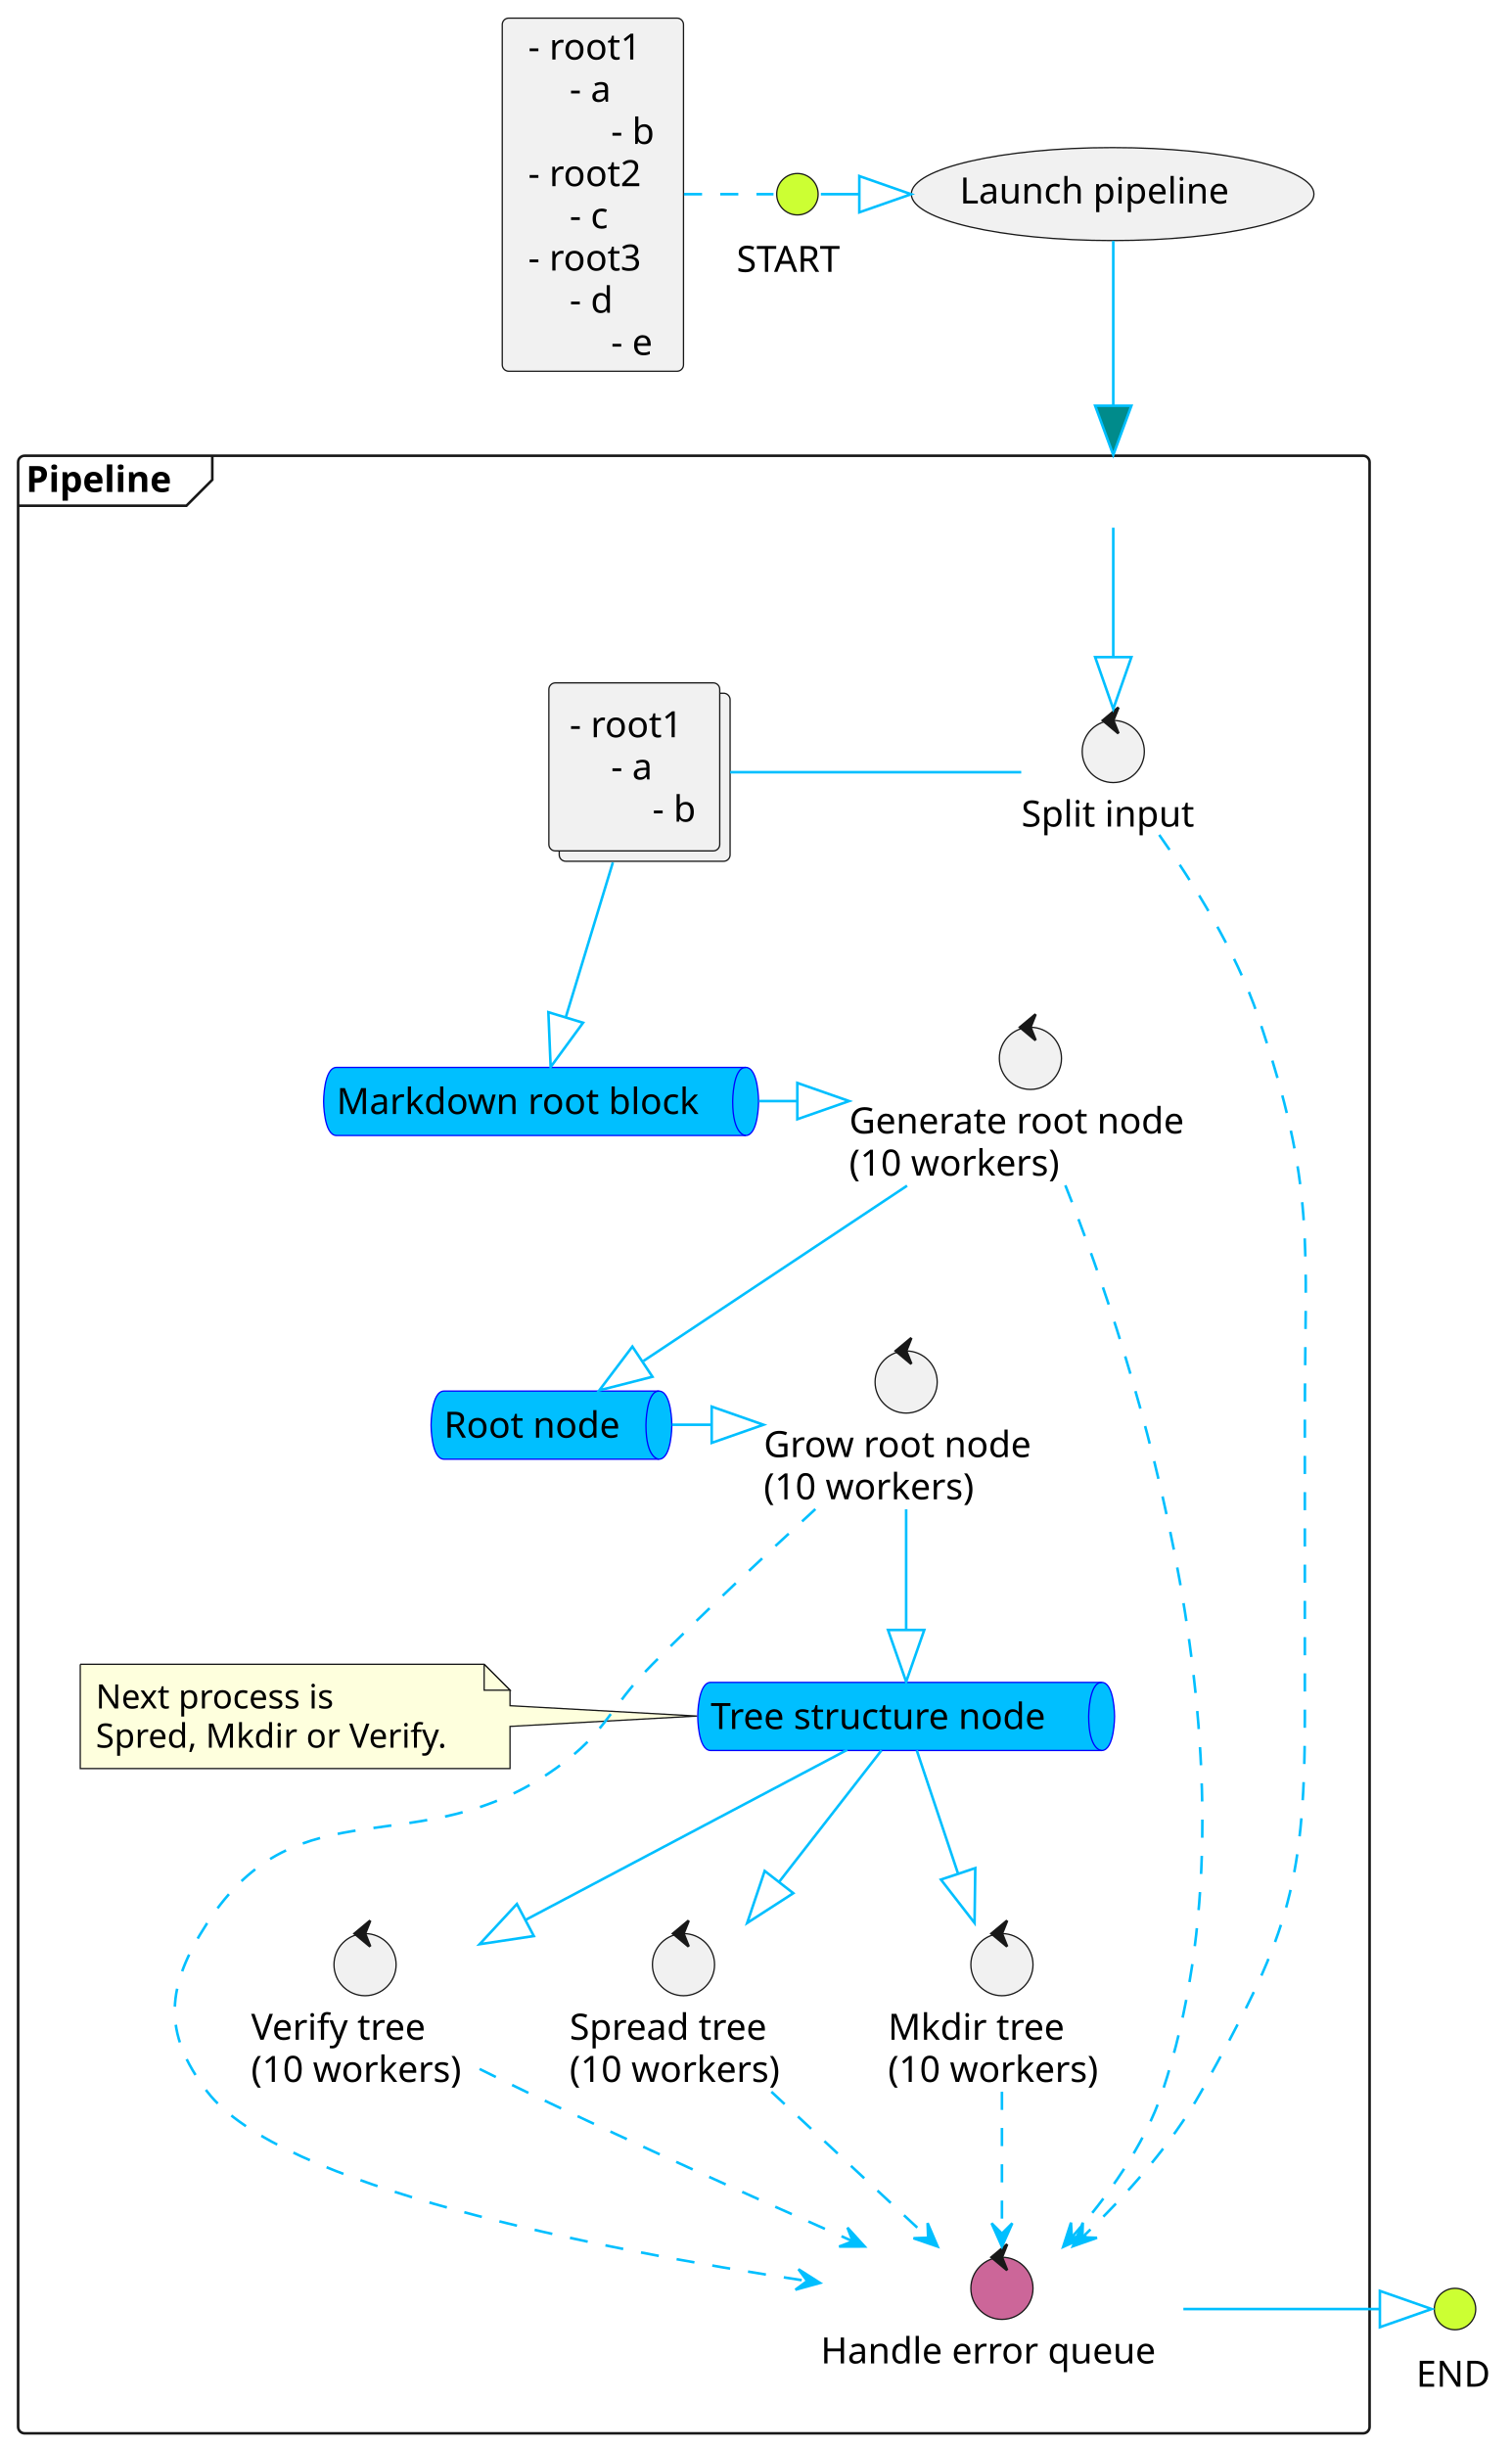
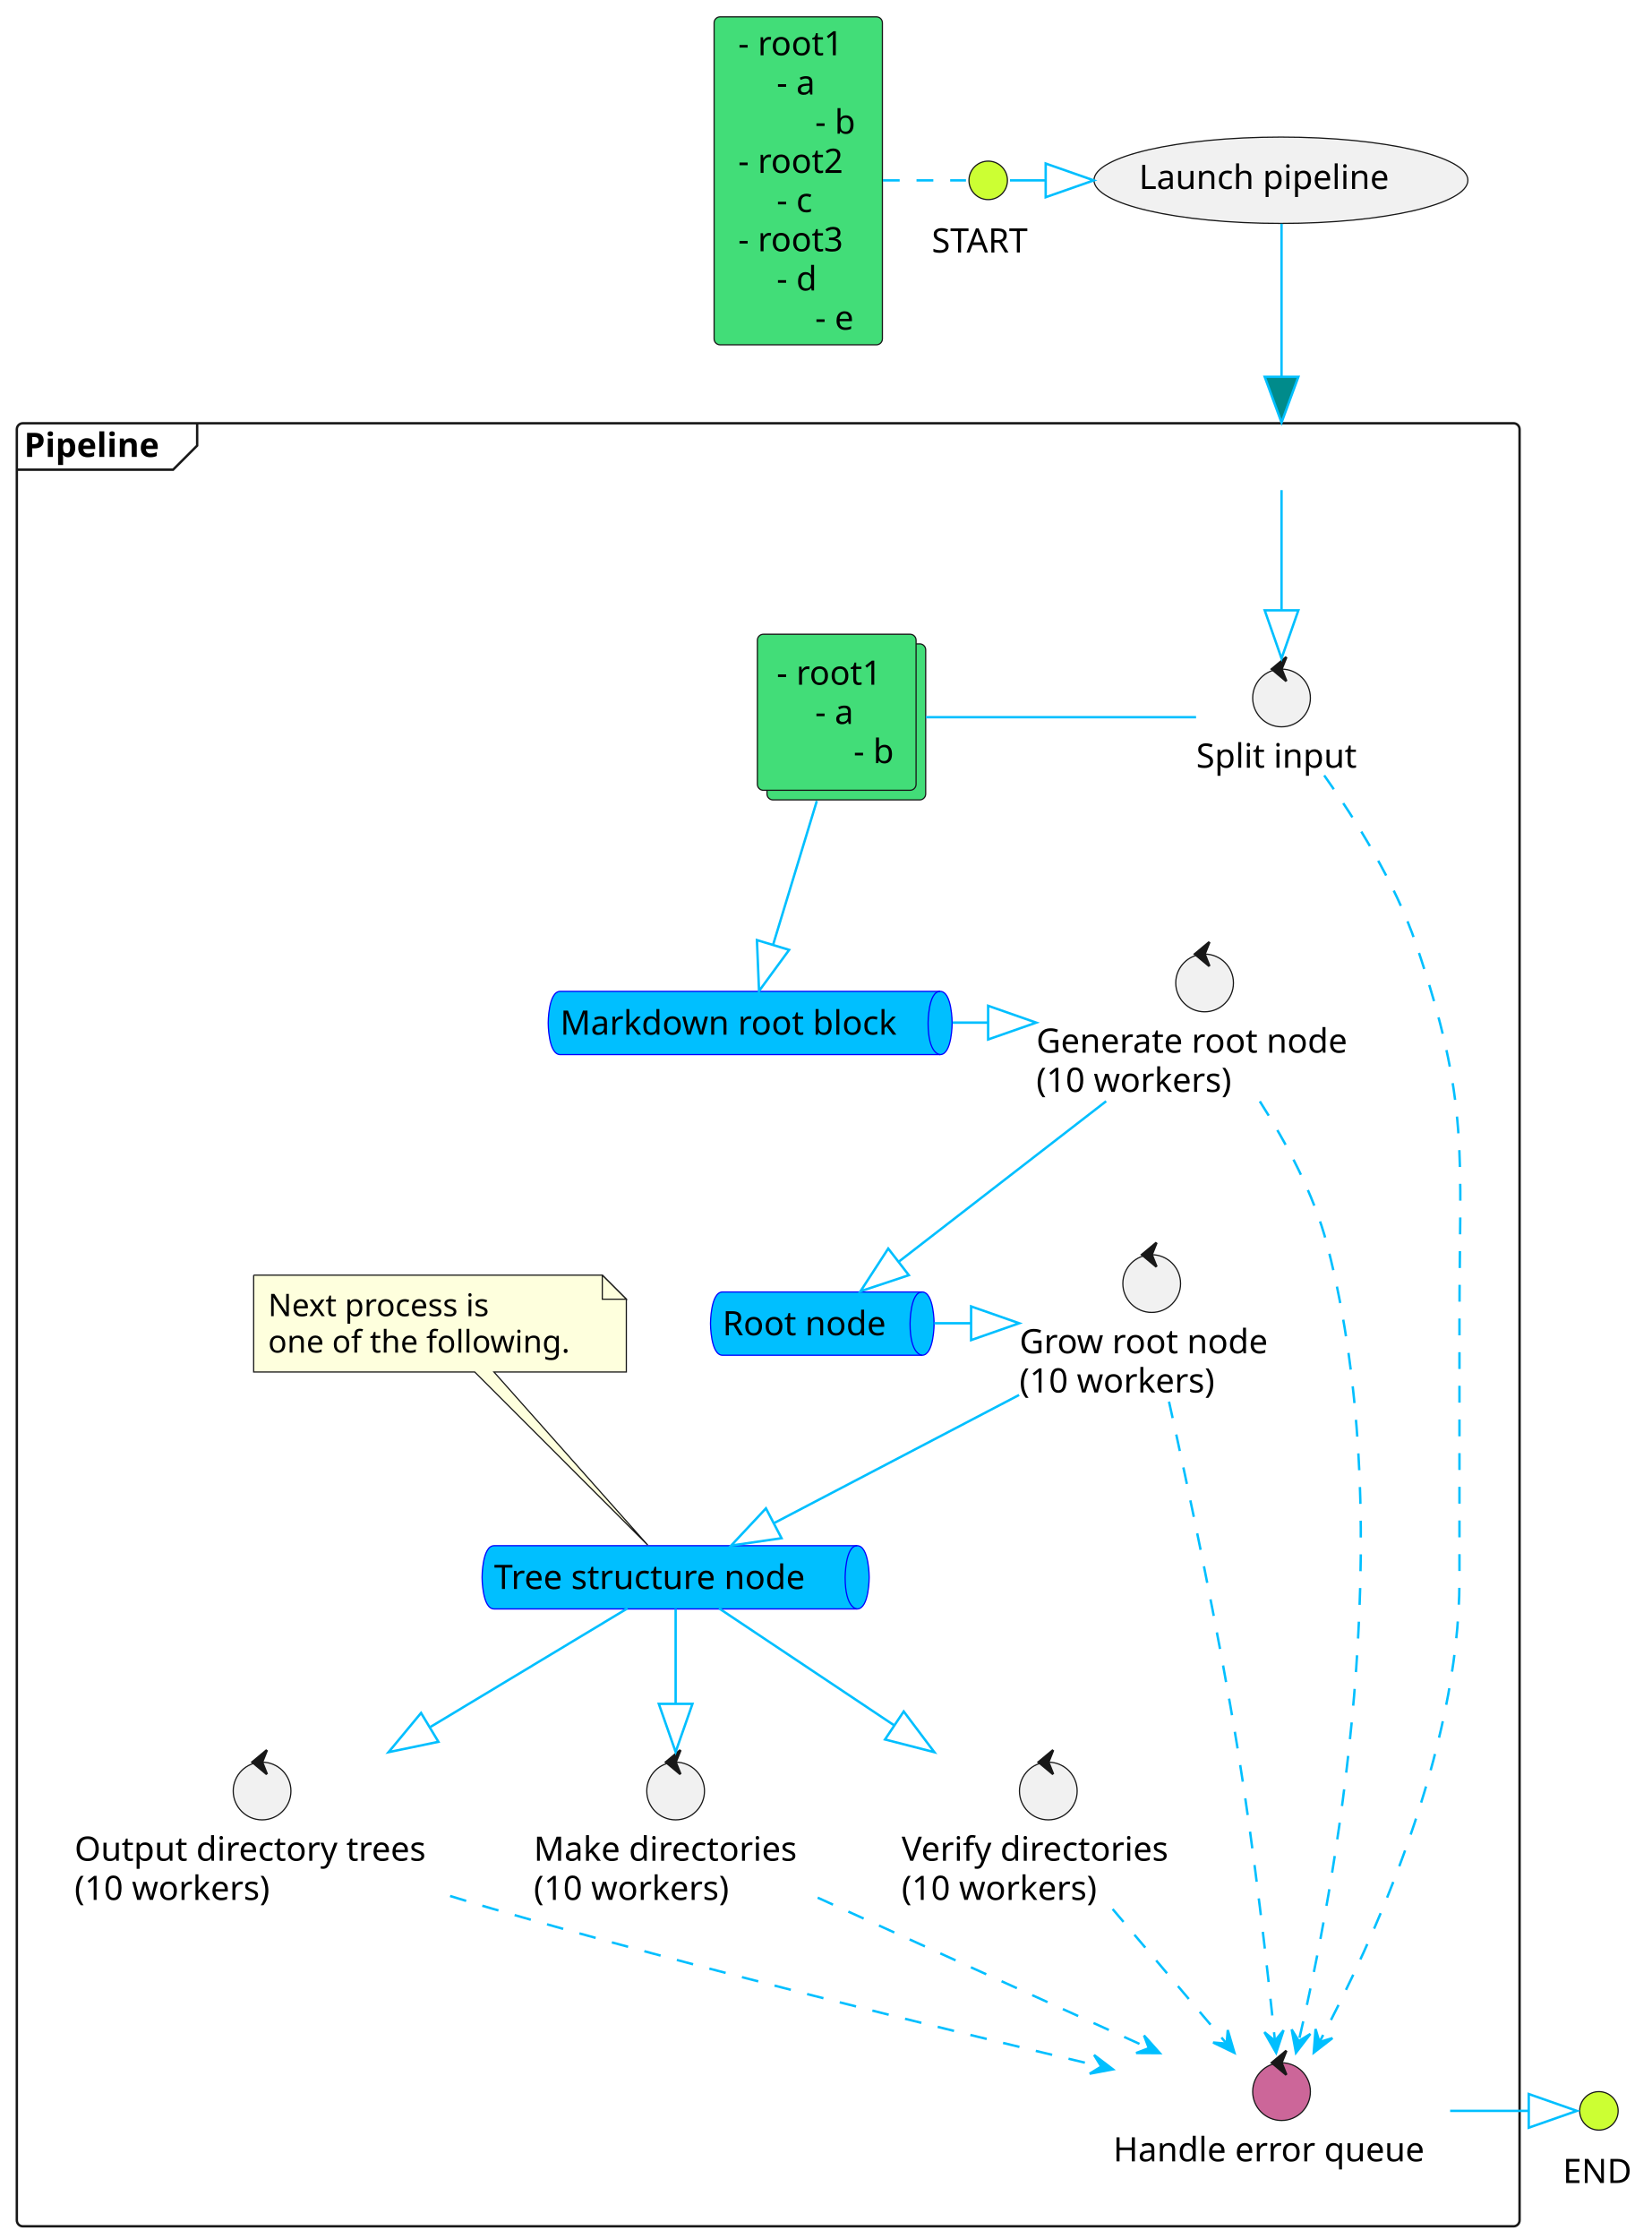
- <svg xmlns="http://www.w3.org/2000/svg" contentStyleType="text/css" height="945px" preserveAspectRatio="none" style="width:584px;height:945px;background:#008B8B;" version="1.1" viewBox="0 0 584 945" width="584px" zoomAndPan="magnify">
+ <svg xmlns="http://www.w3.org/2000/svg" contentStyleType="text/css" height="931px" preserveAspectRatio="none" style="width:687px;height:931px;background:#008B8B;" version="1.1" viewBox="0 0 687 931" width="687px" zoomAndPan="magnify">
  <defs />
  <g>
    <g id="cluster_pipeline">
-       <rect fill="none" height="763.72" rx="2.5" ry="2.5" style="stroke:#181818;stroke-width:1.0;" width="522" x="7" y="176" />
+       <rect fill="none" height="749.72" rx="2.5" ry="2.5" style="stroke:#181818;stroke-width:1.0;" width="625" x="7" y="176" />
      <path d="M82,176 L82,185.297 L72,195.297 L7,195.297 " fill="none" style="stroke:#181818;stroke-width:1.0;" />
      <text fill="#000000" font-family="sans-serif" font-size="14" font-weight="bold" lengthAdjust="spacing" textLength="65" x="10" y="189.995">Pipeline</text>
    </g>
    <g id="elem_split_proc">
-       <ellipse cx="430" cy="290.22" fill="#F1F1F1" rx="12" ry="12" style="stroke:#181818;stroke-width:0.5;" />
-       <polygon fill="#181818" points="426,278.22,432,273.22,430,278.22,432,283.22,426,278.22" style="stroke:#181818;stroke-width:1.0;" />
-       <text fill="#000000" font-family="sans-serif" font-size="14" lengthAdjust="spacing" textLength="71" x="394.5" y="319.215">Split input</text>
+       <ellipse cx="533" cy="290.22" fill="#F1F1F1" rx="12" ry="12" style="stroke:#181818;stroke-width:0.5;" />
+       <polygon fill="#181818" points="529,278.22,535,273.22,533,278.22,535,283.22,529,278.22" style="stroke:#181818;stroke-width:1.0;" />
+       <text fill="#000000" font-family="sans-serif" font-size="14" lengthAdjust="spacing" textLength="71" x="497.5" y="319.215">Split input</text>
    </g>
    <g id="elem_splited">
-       <rect fill="#F1F1F1" height="64.891" rx="2.5" ry="2.5" style="stroke:#181818;stroke-width:0.5;" width="66" x="216" y="267.72" />
-       <rect fill="#F1F1F1" height="64.891" rx="2.5" ry="2.5" style="stroke:#181818;stroke-width:0.5;" width="66" x="212" y="263.72" />
-       <text fill="#000000" font-family="sans-serif" font-size="14" lengthAdjust="spacing" textLength="47" x="220" y="284.715">- root1</text>
-       <text fill="#000000" font-family="sans-serif" font-size="14" lengthAdjust="spacing" textLength="18" x="236" y="301.012">- a</text>
-       <text fill="#000000" font-family="sans-serif" font-size="14" lengthAdjust="spacing" textLength="18" x="252" y="317.309">- b</text>
+       <rect fill="#42DD78" height="64.891" rx="2.5" ry="2.5" style="stroke:#181818;stroke-width:0.5;" width="66" x="319" y="267.72" />
+       <rect fill="#42DD78" height="64.891" rx="2.5" ry="2.5" style="stroke:#181818;stroke-width:0.5;" width="66" x="315" y="263.72" />
+       <text fill="#000000" font-family="sans-serif" font-size="14" lengthAdjust="spacing" textLength="47" x="323" y="284.715">- root1</text>
+       <text fill="#000000" font-family="sans-serif" font-size="14" lengthAdjust="spacing" textLength="18" x="339" y="301.012">- a</text>
+       <text fill="#000000" font-family="sans-serif" font-size="14" lengthAdjust="spacing" textLength="18" x="355" y="317.309">- b</text>
    </g>
    <g id="elem_generate_root_worker">
-       <ellipse cx="398" cy="408.72" fill="#F1F1F1" rx="12" ry="12" style="stroke:#181818;stroke-width:0.5;" />
-       <polygon fill="#181818" points="394,396.72,400,391.72,398,396.72,400,401.72,394,396.72" style="stroke:#181818;stroke-width:1.0;" />
-       <text fill="#000000" font-family="sans-serif" font-size="14" lengthAdjust="spacing" textLength="140" x="328" y="437.715">Generate root node</text>
-       <text fill="#000000" font-family="sans-serif" font-size="14" lengthAdjust="spacing" textLength="88" x="328" y="454.012">(10 workers)</text>
+       <ellipse cx="501" cy="408.72" fill="#F1F1F1" rx="12" ry="12" style="stroke:#181818;stroke-width:0.5;" />
+       <polygon fill="#181818" points="497,396.72,503,391.72,501,396.72,503,401.72,497,396.72" style="stroke:#181818;stroke-width:1.0;" />
+       <text fill="#000000" font-family="sans-serif" font-size="14" lengthAdjust="spacing" textLength="140" x="431" y="437.715">Generate root node</text>
+       <text fill="#000000" font-family="sans-serif" font-size="14" lengthAdjust="spacing" textLength="88" x="431" y="454.012">(10 workers)</text>
    </g>
    <g id="elem_grow_worker">
-       <ellipse cx="350" cy="533.72" fill="#F1F1F1" rx="12" ry="12" style="stroke:#181818;stroke-width:0.5;" />
-       <polygon fill="#181818" points="346,521.72,352,516.72,350,521.72,352,526.72,346,521.72" style="stroke:#181818;stroke-width:1.0;" />
-       <text fill="#000000" font-family="sans-serif" font-size="14" lengthAdjust="spacing" textLength="110" x="295" y="562.715">Grow root node</text>
-       <text fill="#000000" font-family="sans-serif" font-size="14" lengthAdjust="spacing" textLength="88" x="295" y="579.012">(10 workers)</text>
+       <ellipse cx="479" cy="533.72" fill="#F1F1F1" rx="12" ry="12" style="stroke:#181818;stroke-width:0.5;" />
+       <polygon fill="#181818" points="475,521.72,481,516.72,479,521.72,481,526.72,475,521.72" style="stroke:#181818;stroke-width:1.0;" />
+       <text fill="#000000" font-family="sans-serif" font-size="14" lengthAdjust="spacing" textLength="110" x="424" y="562.715">Grow root node</text>
+       <text fill="#000000" font-family="sans-serif" font-size="14" lengthAdjust="spacing" textLength="88" x="424" y="579.012">(10 workers)</text>
    </g>
    <g id="elem_spread_worker">
-       <ellipse cx="264" cy="758.72" fill="#F1F1F1" rx="12" ry="12" style="stroke:#181818;stroke-width:0.5;" />
-       <polygon fill="#181818" points="260,746.72,266,741.72,264,746.72,266,751.72,260,746.72" style="stroke:#181818;stroke-width:1.0;" />
-       <text fill="#000000" font-family="sans-serif" font-size="14" lengthAdjust="spacing" textLength="84" x="220" y="787.715">Spread tree</text>
-       <text fill="#000000" font-family="sans-serif" font-size="14" lengthAdjust="spacing" textLength="88" x="220" y="804.012">(10 workers)</text>
+       <ellipse cx="109" cy="744.72" fill="#F1F1F1" rx="12" ry="12" style="stroke:#181818;stroke-width:0.5;" />
+       <polygon fill="#181818" points="105,732.72,111,727.72,109,732.72,111,737.72,105,732.72" style="stroke:#181818;stroke-width:1.0;" />
+       <text fill="#000000" font-family="sans-serif" font-size="14" lengthAdjust="spacing" textLength="156" x="31" y="773.715">Output directory trees</text>
+       <text fill="#000000" font-family="sans-serif" font-size="14" lengthAdjust="spacing" textLength="88" x="31" y="790.012">(10 workers)</text>
    </g>
    <g id="elem_mkdir_worker">
-       <ellipse cx="387" cy="758.72" fill="#F1F1F1" rx="12" ry="12" style="stroke:#181818;stroke-width:0.5;" />
-       <polygon fill="#181818" points="383,746.72,389,741.72,387,746.72,389,751.72,383,746.72" style="stroke:#181818;stroke-width:1.0;" />
-       <text fill="#000000" font-family="sans-serif" font-size="14" lengthAdjust="spacing" textLength="72" x="343" y="787.715">Mkdir tree</text>
-       <text fill="#000000" font-family="sans-serif" font-size="14" lengthAdjust="spacing" textLength="88" x="343" y="804.012">(10 workers)</text>
+       <ellipse cx="281" cy="744.72" fill="#F1F1F1" rx="12" ry="12" style="stroke:#181818;stroke-width:0.5;" />
+       <polygon fill="#181818" points="277,732.72,283,727.72,281,732.72,283,737.72,277,732.72" style="stroke:#181818;stroke-width:1.0;" />
+       <text fill="#000000" font-family="sans-serif" font-size="14" lengthAdjust="spacing" textLength="118" x="222" y="773.715">Make directories</text>
+       <text fill="#000000" font-family="sans-serif" font-size="14" lengthAdjust="spacing" textLength="88" x="222" y="790.012">(10 workers)</text>
    </g>
    <g id="elem_verify_worker">
-       <ellipse cx="141" cy="758.72" fill="#F1F1F1" rx="12" ry="12" style="stroke:#181818;stroke-width:0.5;" />
-       <polygon fill="#181818" points="137,746.72,143,741.72,141,746.72,143,751.72,137,746.72" style="stroke:#181818;stroke-width:1.0;" />
-       <text fill="#000000" font-family="sans-serif" font-size="14" lengthAdjust="spacing" textLength="75" x="97" y="787.715">Verify tree</text>
-       <text fill="#000000" font-family="sans-serif" font-size="14" lengthAdjust="spacing" textLength="88" x="97" y="804.012">(10 workers)</text>
+       <ellipse cx="436" cy="744.72" fill="#F1F1F1" rx="12" ry="12" style="stroke:#181818;stroke-width:0.5;" />
+       <polygon fill="#181818" points="432,732.72,438,727.72,436,732.72,438,737.72,432,732.72" style="stroke:#181818;stroke-width:1.0;" />
+       <text fill="#000000" font-family="sans-serif" font-size="14" lengthAdjust="spacing" textLength="122" x="375" y="773.715">Verify directories</text>
+       <text fill="#000000" font-family="sans-serif" font-size="14" lengthAdjust="spacing" textLength="88" x="375" y="790.012">(10 workers)</text>
    </g>
    <g id="elem_error_handler">
-       <ellipse cx="387" cy="883.72" fill="#CC6699" rx="12" ry="12" style="stroke:#181818;stroke-width:0.5;" />
-       <polygon fill="#181818" points="383,871.72,389,866.72,387,871.72,389,876.72,383,871.72" style="stroke:#181818;stroke-width:1.0;" />
-       <text fill="#000000" font-family="sans-serif" font-size="14" lengthAdjust="spacing" textLength="140" x="317" y="912.715">Handle error queue</text>
+       <ellipse cx="533" cy="869.72" fill="#CC6699" rx="12" ry="12" style="stroke:#181818;stroke-width:0.5;" />
+       <polygon fill="#181818" points="529,857.72,535,852.72,533,857.72,535,862.72,529,857.72" style="stroke:#181818;stroke-width:1.0;" />
+       <text fill="#000000" font-family="sans-serif" font-size="14" lengthAdjust="spacing" textLength="140" x="463" y="898.715">Handle error queue</text>
    </g>
    <g id="elem_split_q">
-       <path d="M130,412.22 L288,412.22 C293,412.22 293,425.368 293,425.368 C293,425.368 293,438.517 288,438.517 L130,438.517 C125,438.517 125,425.368 125,425.368 C125,425.368 125,412.22 130,412.22 " fill="#00BFFF" style="stroke:#0000FF;stroke-width:0.5;" />
-       <path d="M288,412.22 C283,412.22 283,425.368 283,425.368 C283,438.517 288,438.517 288,438.517 " fill="none" style="stroke:#0000FF;stroke-width:0.5;" />
-       <text fill="#000000" font-family="sans-serif" font-size="14" lengthAdjust="spacing" textLength="148" x="130" y="430.215">Markdown root block</text>
+       <path d="M233,412.22 L391,412.22 C396,412.22 396,425.368 396,425.368 C396,425.368 396,438.517 391,438.517 L233,438.517 C228,438.517 228,425.368 228,425.368 C228,425.368 228,412.22 233,412.22 " fill="#00BFFF" style="stroke:#0000FF;stroke-width:0.5;" />
+       <path d="M391,412.22 C386,412.22 386,425.368 386,425.368 C386,438.517 391,438.517 391,438.517 " fill="none" style="stroke:#0000FF;stroke-width:0.5;" />
+       <text fill="#000000" font-family="sans-serif" font-size="14" lengthAdjust="spacing" textLength="148" x="233" y="430.215">Markdown root block</text>
    </g>
    <g id="elem_root_q">
-       <path d="M171.5,537.22 L254.5,537.22 C259.5,537.22 259.5,550.368 259.5,550.368 C259.5,550.368 259.5,563.517 254.5,563.517 L171.5,563.517 C166.5,563.517 166.5,550.368 166.5,550.368 C166.5,550.368 166.5,537.22 171.5,537.22 " fill="#00BFFF" style="stroke:#0000FF;stroke-width:0.5;" />
-       <path d="M254.5,537.22 C249.5,537.22 249.5,550.368 249.5,550.368 C249.5,563.517 254.5,563.517 254.5,563.517 " fill="none" style="stroke:#0000FF;stroke-width:0.5;" />
-       <text fill="#000000" font-family="sans-serif" font-size="14" lengthAdjust="spacing" textLength="73" x="171.5" y="555.215">Root node</text>
+       <path d="M300.5,537.22 L383.5,537.22 C388.5,537.22 388.5,550.368 388.5,550.368 C388.5,550.368 388.5,563.517 383.5,563.517 L300.5,563.517 C295.5,563.517 295.5,550.368 295.5,550.368 C295.5,550.368 295.5,537.22 300.5,537.22 " fill="#00BFFF" style="stroke:#0000FF;stroke-width:0.5;" />
+       <path d="M383.5,537.22 C378.5,537.22 378.5,550.368 378.5,550.368 C378.5,563.517 383.5,563.517 383.5,563.517 " fill="none" style="stroke:#0000FF;stroke-width:0.5;" />
+       <text fill="#000000" font-family="sans-serif" font-size="14" lengthAdjust="spacing" textLength="73" x="300.5" y="555.215">Root node</text>
    </g>
    <g id="elem_growing_q">
-       <path d="M274.5,649.72 L425.5,649.72 C430.5,649.72 430.5,662.868 430.5,662.868 C430.5,662.868 430.5,676.017 425.5,676.017 L274.5,676.017 C269.5,676.017 269.5,662.868 269.5,662.868 C269.5,662.868 269.5,649.72 274.5,649.72 " fill="#00BFFF" style="stroke:#0000FF;stroke-width:0.5;" />
-       <path d="M425.5,649.72 C420.5,649.72 420.5,662.868 420.5,662.868 C420.5,676.017 425.5,676.017 425.5,676.017 " fill="none" style="stroke:#0000FF;stroke-width:0.5;" />
-       <text fill="#000000" font-family="sans-serif" font-size="14" lengthAdjust="spacing" textLength="141" x="274.5" y="667.715">Tree structure node</text>
+       <path d="M205.5,642.72 L356.5,642.72 C361.5,642.72 361.5,655.868 361.5,655.868 C361.5,655.868 361.5,669.017 356.5,669.017 L205.5,669.017 C200.5,669.017 200.5,655.868 200.5,655.868 C200.5,655.868 200.5,642.72 205.5,642.72 " fill="#00BFFF" style="stroke:#0000FF;stroke-width:0.5;" />
+       <path d="M356.5,642.72 C351.5,642.72 351.5,655.868 351.5,655.868 C351.5,669.017 356.5,669.017 356.5,669.017 " fill="none" style="stroke:#0000FF;stroke-width:0.5;" />
+       <text fill="#000000" font-family="sans-serif" font-size="14" lengthAdjust="spacing" textLength="141" x="205.5" y="660.715">Tree structure node</text>
    </g>
    <g id="elem_GMN19">
-       <path d="M31,642.72 L31,682.986 A0,0 0 0 0 31,682.986 L197,682.986 A0,0 0 0 0 197,682.986 L197,666.72 L269.25,662.72 L197,658.72 L197,652.72 L187,642.72 L31,642.72 A0,0 0 0 0 31,642.72 " fill="#FEFFDD" style="stroke:#181818;stroke-width:0.5;" />
-       <path d="M187,642.72 L187,652.72 L197,652.72 L187,642.72 " fill="#FEFFDD" style="stroke:#181818;stroke-width:0.5;" />
-       <text fill="#000000" font-family="sans-serif" font-size="13" lengthAdjust="spacing" textLength="100" x="37" y="659.787">Next process is</text>
-       <text fill="#000000" font-family="sans-serif" font-size="13" lengthAdjust="spacing" textLength="145" x="37" y="674.92">Spred, Mkdir or Verify.</text>
+       <path d="M105.5,530.22 L105.5,570.486 A0,0 0 0 0 105.5,570.486 L197.43,570.486 L269.4,642.47 L205.43,570.486 L260.5,570.486 A0,0 0 0 0 260.5,570.486 L260.5,540.22 L250.5,530.22 L105.5,530.22 A0,0 0 0 0 105.5,530.22 " fill="#FEFFDD" style="stroke:#181818;stroke-width:0.5;" />
+       <path d="M250.5,530.22 L250.5,540.22 L260.5,540.22 L250.5,530.22 " fill="#FEFFDD" style="stroke:#181818;stroke-width:0.5;" />
+       <text fill="#000000" font-family="sans-serif" font-size="13" lengthAdjust="spacing" textLength="100" x="111.5" y="547.287">Next process is</text>
+       <text fill="#000000" font-family="sans-serif" font-size="13" lengthAdjust="spacing" textLength="134" x="111.5" y="562.42">one of the following.</text>
    </g>
    <g id="elem_start">
-       <ellipse cx="308" cy="75" fill="#CCFF33" rx="8" ry="8" style="stroke:#181818;stroke-width:0.5;" />
-       <text fill="#000000" font-family="sans-serif" font-size="14" lengthAdjust="spacing" textLength="47" x="284.5" y="104.995">START</text>
+       <ellipse cx="411" cy="75" fill="#CCFF33" rx="8" ry="8" style="stroke:#181818;stroke-width:0.5;" />
+       <text fill="#000000" font-family="sans-serif" font-size="14" lengthAdjust="spacing" textLength="47" x="387.5" y="104.995">START</text>
    </g>
    <g id="elem_markdown">
-       <rect fill="#F1F1F1" height="136.375" rx="2.5" ry="2.5" style="stroke:#181818;stroke-width:0.5;" width="70" x="194" y="7" />
-       <text fill="#000000" font-family="sans-serif" font-size="14" lengthAdjust="spacing" textLength="47" x="204" y="22.995">- root1</text>
-       <text fill="#000000" font-family="sans-serif" font-size="14" lengthAdjust="spacing" textLength="18" x="220" y="39.292">- a</text>
-       <text fill="#000000" font-family="sans-serif" font-size="14" lengthAdjust="spacing" textLength="18" x="236" y="55.589">- b</text>
-       <text fill="#000000" font-family="sans-serif" font-size="14" lengthAdjust="spacing" textLength="47" x="204" y="71.886">- root2</text>
-       <text fill="#000000" font-family="sans-serif" font-size="14" lengthAdjust="spacing" textLength="17" x="220" y="88.183">- c</text>
-       <text fill="#000000" font-family="sans-serif" font-size="14" lengthAdjust="spacing" textLength="47" x="204" y="104.48">- root3</text>
-       <text fill="#000000" font-family="sans-serif" font-size="14" lengthAdjust="spacing" textLength="18" x="220" y="120.776">- d</text>
-       <text fill="#000000" font-family="sans-serif" font-size="14" lengthAdjust="spacing" textLength="18" x="236" y="137.073">- e</text>
+       <rect fill="#42DD78" height="136.375" rx="2.5" ry="2.5" style="stroke:#181818;stroke-width:0.5;" width="70" x="297" y="7" />
+       <text fill="#000000" font-family="sans-serif" font-size="14" lengthAdjust="spacing" textLength="47" x="307" y="22.995">- root1</text>
+       <text fill="#000000" font-family="sans-serif" font-size="14" lengthAdjust="spacing" textLength="18" x="323" y="39.292">- a</text>
+       <text fill="#000000" font-family="sans-serif" font-size="14" lengthAdjust="spacing" textLength="18" x="339" y="55.589">- b</text>
+       <text fill="#000000" font-family="sans-serif" font-size="14" lengthAdjust="spacing" textLength="47" x="307" y="71.886">- root2</text>
+       <text fill="#000000" font-family="sans-serif" font-size="14" lengthAdjust="spacing" textLength="17" x="323" y="88.183">- c</text>
+       <text fill="#000000" font-family="sans-serif" font-size="14" lengthAdjust="spacing" textLength="47" x="307" y="104.48">- root3</text>
+       <text fill="#000000" font-family="sans-serif" font-size="14" lengthAdjust="spacing" textLength="18" x="323" y="120.776">- d</text>
+       <text fill="#000000" font-family="sans-serif" font-size="14" lengthAdjust="spacing" textLength="18" x="339" y="137.073">- e</text>
    </g>
    <g id="elem_init">
-       <ellipse cx="429.753" cy="74.951" fill="#F1F1F1" rx="77.753" ry="17.951" style="stroke:#181818;stroke-width:0.5;" />
-       <text fill="#000000" font-family="sans-serif" font-size="14" lengthAdjust="spacing" textLength="113" x="370.699" y="78.581">Launch pipeline</text>
+       <ellipse cx="532.753" cy="74.951" fill="#F1F1F1" rx="77.753" ry="17.951" style="stroke:#181818;stroke-width:0.5;" />
+       <text fill="#000000" font-family="sans-serif" font-size="14" lengthAdjust="spacing" textLength="113" x="473.699" y="78.581">Launch pipeline</text>
    </g>
    <g id="elem_end">
-       <ellipse cx="562" cy="891.72" fill="#CCFF33" rx="8" ry="8" style="stroke:#181818;stroke-width:0.5;" />
-       <text fill="#000000" font-family="sans-serif" font-size="14" lengthAdjust="spacing" textLength="30" x="547" y="921.715">END</text>
+       <ellipse cx="665" cy="877.72" fill="#CCFF33" rx="8" ry="8" style="stroke:#181818;stroke-width:0.5;" />
+       <text fill="#000000" font-family="sans-serif" font-size="14" lengthAdjust="spacing" textLength="30" x="650" y="907.715">END</text>
    </g>
    <g id="link_markdown_start">
-       <path d="M264.18,75 C275.71,75 287.23,75 298.76,75 " fill="none" id="markdown-start" style="stroke:#00BFFF;stroke-width:1.0;stroke-dasharray:7.0,7.0;" />
+       <path d="M367.18,75 C378.71,75 390.23,75 401.76,75 " fill="none" id="markdown-start" style="stroke:#00BFFF;stroke-width:1.0;stroke-dasharray:7.0,7.0;" />
    </g>
    <g id="link_start_init">
-       <path d="M317.05,75 C321.96,75 326.86,75 331.76,75 " fill="none" id="start-to-init" style="stroke:#00BFFF;stroke-width:1.0;" />
-       <polygon fill="none" points="331.91,68,351.91,75,331.91,82,331.91,68" style="stroke:#00BFFF;stroke-width:1.0;" />
+       <path d="M420.05,75 C424.96,75 429.86,75 434.76,75 " fill="none" id="start-to-init" style="stroke:#00BFFF;stroke-width:1.0;" />
+       <polygon fill="none" points="434.91,68,454.91,75,434.91,82,434.91,68" style="stroke:#00BFFF;stroke-width:1.0;" />
    </g>
    <g id="link_init_pipeline">
-       <path d="M430,93.04 C430,110.015 430,136.762 430,159.551 C430,165.248 430,170.698 430,175.686 " fill="none" id="init-to-pipeline" style="stroke:#00BFFF;stroke-width:1.0;" />
-       <polygon fill="#008B8B" points="430,175.686,437,156.686,423,156.686,430,175.686" style="stroke:#00BFFF;stroke-width:1.0;" />
+       <path d="M533,93.04 C533,110.015 533,136.762 533,159.551 C533,165.248 533,170.698 533,175.686 " fill="none" id="init-to-pipeline" style="stroke:#00BFFF;stroke-width:1.0;" />
+       <polygon fill="#008B8B" points="533,175.686,540,156.686,526,156.686,533,175.686" style="stroke:#00BFFF;stroke-width:1.0;" />
    </g>
    <g id="link_pipeline_split_proc">
-       <path d="M430,203.79 C430,205.24 430,229.89 430,253.5 " fill="none" id="pipeline-to-split_proc" style="stroke:#00BFFF;stroke-width:1.0;" />
-       <polygon fill="none" points="437,253.78,430,273.78,423,253.78,437,253.78" style="stroke:#00BFFF;stroke-width:1.0;" />
+       <path d="M533,203.79 C533,205.24 533,229.89 533,253.5 " fill="none" id="pipeline-to-split_proc" style="stroke:#00BFFF;stroke-width:1.0;" />
+       <polygon fill="none" points="540,253.78,533,273.78,526,253.78,540,253.78" style="stroke:#00BFFF;stroke-width:1.0;" />
    </g>
    <g id="link_split_proc_splited">
-       <path d="M394.45,298.22 C356.98,298.22 319.5,298.22 282.03,298.22 " fill="none" id="split_proc-splited" style="stroke:#00BFFF;stroke-width:1.0;" />
+       <path d="M497.45,298.22 C459.98,298.22 422.5,298.22 385.03,298.22 " fill="none" id="split_proc-splited" style="stroke:#00BFFF;stroke-width:1.0;" />
    </g>
    <g id="link_splited_split_q">
-       <path d="M236.72,333.05 C231.06,351.65 224.09,374.59 218.55,392.8 " fill="none" id="splited-to-split_q" style="stroke:#00BFFF;stroke-width:1.0;" />
-       <polygon fill="none" points="225.21,394.97,212.69,412.07,211.81,390.9,225.21,394.97" style="stroke:#00BFFF;stroke-width:1.0;" />
+       <path d="M339.72,333.05 C334.06,351.65 327.09,374.59 321.55,392.8 " fill="none" id="splited-to-split_q" style="stroke:#00BFFF;stroke-width:1.0;" />
+       <polygon fill="none" points="328.21,394.97,315.69,412.07,314.81,390.9,328.21,394.97" style="stroke:#00BFFF;stroke-width:1.0;" />
    </g>
    <g id="link_split_q_generate_root_worker">
-       <path d="M293.16,425.22 C298.06,425.22 302.95,425.22 307.85,425.22 " fill="none" id="split_q-to-generate_root_worker" style="stroke:#00BFFF;stroke-width:1.0;" />
-       <polygon fill="none" points="307.97,418.22,327.97,425.22,307.97,432.22,307.97,418.22" style="stroke:#00BFFF;stroke-width:1.0;" />
+       <path d="M396.16,425.22 C401.06,425.22 405.95,425.22 410.85,425.22 " fill="none" id="split_q-to-generate_root_worker" style="stroke:#00BFFF;stroke-width:1.0;" />
+       <polygon fill="none" points="410.97,418.22,430.97,425.22,410.97,432.22,410.97,418.22" style="stroke:#00BFFF;stroke-width:1.0;" />
    </g>
    <g id="link_generate_root_worker_root_q">
-       <path d="M350.36,457.9 C318.57,479.03 277.45,506.37 248.51,525.61 " fill="none" id="generate_root_worker-to-root_q" style="stroke:#00BFFF;stroke-width:1.0;" />
-       <polygon fill="none" points="252.01,531.69,231.48,536.93,244.26,520.03,252.01,531.69" style="stroke:#00BFFF;stroke-width:1.0;" />
+       <path d="M460.05,457.9 C433.25,478.63 398.73,505.33 373.96,524.5 " fill="none" id="generate_root_worker-to-root_q" style="stroke:#00BFFF;stroke-width:1.0;" />
+       <polygon fill="none" points="377.99,530.23,357.88,536.93,369.42,519.16,377.99,530.23" style="stroke:#00BFFF;stroke-width:1.0;" />
    </g>
    <g id="link_root_q_grow_worker">
-       <path d="M259.56,550.22 C264.62,550.22 269.68,550.22 274.74,550.22 " fill="none" id="root_q-to-grow_worker" style="stroke:#00BFFF;stroke-width:1.0;" />
-       <polygon fill="none" points="274.89,543.22,294.89,550.22,274.89,557.22,274.89,543.22" style="stroke:#00BFFF;stroke-width:1.0;" />
+       <path d="M388.56,550.22 C393.62,550.22 398.68,550.22 403.74,550.22 " fill="none" id="root_q-to-grow_worker" style="stroke:#00BFFF;stroke-width:1.0;" />
+       <polygon fill="none" points="403.89,543.22,423.89,550.22,403.89,557.22,403.89,543.22" style="stroke:#00BFFF;stroke-width:1.0;" />
    </g>
    <g id="link_grow_worker_growing_q">
-       <path d="M350,582.88 C350,597.45 350,614.71 350,629.35 " fill="none" id="grow_worker-to-growing_q" style="stroke:#00BFFF;stroke-width:1.0;" />
-       <polygon fill="none" points="357,629.47,350,649.47,343,629.47,357,629.47" style="stroke:#00BFFF;stroke-width:1.0;" />
+       <path d="M423.85,580.05 C391.62,596.9 351.62,617.81 322.15,633.21 " fill="none" id="grow_worker-to-growing_q" style="stroke:#00BFFF;stroke-width:1.0;" />
+       <polygon fill="none" points="325.05,639.6,304.08,642.66,318.56,627.19,325.05,639.6" style="stroke:#00BFFF;stroke-width:1.0;" />
    </g>
    <g id="link_growing_q_spread_worker">
-       <path d="M340.47,675.97 C330.86,688.31 315.42,708.15 300.93,726.77 " fill="none" id="growing_q-to-spread_worker" style="stroke:#00BFFF;stroke-width:1.0;" />
-       <polygon fill="none" points="306.41,731.13,288.6,742.62,295.36,722.53,306.41,731.13" style="stroke:#00BFFF;stroke-width:1.0;" />
+       <path d="M260.93,668.8 C240.8,680.91 208.63,700.27 179.06,718.06 " fill="none" id="growing_q-to-spread_worker" style="stroke:#00BFFF;stroke-width:1.0;" />
+       <polygon fill="none" points="182.34,724.26,161.6,728.57,175.12,712.26,182.34,724.26" style="stroke:#00BFFF;stroke-width:1.0;" />
    </g>
    <g id="link_growing_q_mkdir_worker">
-       <path d="M354.1,675.97 C357.98,687.56 364.08,705.77 369.98,723.38 " fill="none" id="growing_q-to-mkdir_worker" style="stroke:#00BFFF;stroke-width:1.0;" />
-       <polygon fill="none" points="376.7,721.43,376.42,742.62,363.43,725.87,376.7,721.43" style="stroke:#00BFFF;stroke-width:1.0;" />
+       <path d="M281,669 C281,678.96 281,693.71 281,708.47 " fill="none" id="growing_q-to-mkdir_worker" style="stroke:#00BFFF;stroke-width:1.0;" />
+       <polygon fill="none" points="288,708.48,281,728.48,274,708.48,288,708.48" style="stroke:#00BFFF;stroke-width:1.0;" />
    </g>
    <g id="link_growing_q_verify_worker">
-       <path d="M327.24,675.76 C297.65,691.4 244.83,719.32 202.98,741.45 " fill="none" id="growing_q-to-verify_worker" style="stroke:#00BFFF;stroke-width:1.0;" />
-       <polygon fill="none" points="206.19,747.67,185.24,750.83,199.65,735.3,206.19,747.67" style="stroke:#00BFFF;stroke-width:1.0;" />
+       <path d="M299.08,668.8 C316.97,680.74 345.4,699.72 371.73,717.31 " fill="none" id="growing_q-to-verify_worker" style="stroke:#00BFFF;stroke-width:1.0;" />
+       <polygon fill="none" points="375.86,711.64,388.6,728.57,368.08,723.29,375.86,711.64" style="stroke:#00BFFF;stroke-width:1.0;" />
    </g>
    <g id="link_split_proc_error_handler">
-       <path d="M447.75,322.43 C460.62,340.56 477.25,366.92 486,392.72 C508.49,459.02 504,479.21 504,549.22 C504,549.22 504,549.22 504,663.72 C504,730.14 496.39,749.73 464,807.72 C452.25,828.76 434.09,848.68 418.36,863.74 " fill="none" id="split_proc-to-error_handler" style="stroke:#00BFFF;stroke-width:1.0;stroke-dasharray:7.0,7.0;" />
-       <polygon fill="#00BFFF" points="414.42,867.46,423.715,864.205,418.061,864.033,418.232,858.379,414.42,867.46" style="stroke:#00BFFF;stroke-width:1.0;" />
+       <path d="M550.75,322.43 C563.62,340.56 580.25,366.92 589,392.72 C611.49,459.02 607,479.21 607,549.22 C607,549.22 607,549.22 607,656.72 C607,728.94 570.73,807.86 548.98,848.71 " fill="none" id="split_proc-to-error_handler" style="stroke:#00BFFF;stroke-width:1.0;stroke-dasharray:7.0,7.0;" />
+       <polygon fill="#00BFFF" points="546.4,853.5,554.191,847.475,548.772,849.099,547.149,843.68,546.4,853.5" style="stroke:#00BFFF;stroke-width:1.0;" />
    </g>
    <g id="link_generate_root_worker_error_handler">
-       <path d="M411.49,457.76 C437.93,524.22 490.51,682.8 449,807.72 C441.99,828.81 427.31,848.87 414,863.98 " fill="none" id="generate_root_worker-to-error_handler" style="stroke:#00BFFF;stroke-width:1.0;stroke-dasharray:7.0,7.0;" />
-       <polygon fill="#00BFFF" points="410.64,867.72,419.626,863.689,413.978,863.997,413.67,858.349,410.64,867.72" style="stroke:#00BFFF;stroke-width:1.0;" />
+       <path d="M523.97,457.95 C534.77,474.82 546.47,496.42 552,517.72 C583.15,637.58 554.6,787.31 540.18,848.6 " fill="none" id="generate_root_worker-to-error_handler" style="stroke:#00BFFF;stroke-width:1.0;stroke-dasharray:7.0,7.0;" />
+       <polygon fill="#00BFFF" points="539,853.55,544.993,845.735,540.169,848.689,537.215,843.864,539,853.55" style="stroke:#00BFFF;stroke-width:1.0;" />
    </g>
    <g id="link_grow_worker_error_handler">
-       <path d="M314.94,582.8 C295.99,600.16 272.36,622.26 252,642.72 C234.92,659.88 234.69,668.62 215,682.72 C161.61,720.94 115.78,687.67 80,742.72 C64.26,766.94 62.44,784.78 80,807.72 C108,844.29 229.89,868.45 311.41,880.84 " fill="none" id="grow_worker-to-error_handler" style="stroke:#00BFFF;stroke-width:1.0;stroke-dasharray:7.0,7.0;" />
-       <polygon fill="#00BFFF" points="316.72,881.64,308.414,876.347,311.776,880.897,307.226,884.258,316.72,881.64" style="stroke:#00BFFF;stroke-width:1.0;" />
+       <path d="M486.2,582.82 C494.07,618.22 506.68,677.35 515,728.72 C521.73,770.26 527.17,818.74 530.25,848.58 " fill="none" id="grow_worker-to-error_handler" style="stroke:#00BFFF;stroke-width:1.0;stroke-dasharray:7.0,7.0;" />
+       <polygon fill="#00BFFF" points="530.76,853.57,533.839,844.215,530.26,848.595,525.879,845.015,530.76,853.57" style="stroke:#00BFFF;stroke-width:1.0;" />
    </g>
    <g id="link_spread_worker_error_handler">
-       <path d="M297.94,807.81 C316.84,825.41 340.13,847.09 358.15,863.87 " fill="none" id="spread_worker-to-error_handler" style="stroke:#00BFFF;stroke-width:1.0;stroke-dasharray:7.0,7.0;" />
-       <polygon fill="#00BFFF" points="362.15,867.58,358.282,858.522,358.488,864.176,352.835,864.381,362.15,867.58" style="stroke:#00BFFF;stroke-width:1.0;" />
+       <path d="M187.19,788.37 C193.2,790.23 199.19,792.03 205,793.72 C291.04,818.69 390.99,843.37 457.73,859.24 " fill="none" id="spread_worker-to-error_handler" style="stroke:#00BFFF;stroke-width:1.0;stroke-dasharray:7.0,7.0;" />
+       <polygon fill="#00BFFF" points="462.88,860.46,455.048,854.488,458.015,859.304,453.199,862.272,462.88,860.46" style="stroke:#00BFFF;stroke-width:1.0;" />
    </g>
    <g id="link_mkdir_worker_error_handler">
-       <path d="M387,807.81 C387,824.82 387,845.64 387,862.16 " fill="none" id="mkdir_worker-to-error_handler" style="stroke:#00BFFF;stroke-width:1.0;stroke-dasharray:7.0,7.0;" />
-       <polygon fill="#00BFFF" points="387,867.58,391,858.58,387,862.58,383,858.58,387,867.58" style="stroke:#00BFFF;stroke-width:1.0;" />
+       <path d="M340.08,789.07 C381.6,807.93 436.78,833 477.48,851.49 " fill="none" id="mkdir_worker-to-error_handler" style="stroke:#00BFFF;stroke-width:1.0;stroke-dasharray:7.0,7.0;" />
+       <polygon fill="#00BFFF" points="482.37,853.72,475.813,846.371,477.813,851.663,472.521,853.663,482.37,853.72" style="stroke:#00BFFF;stroke-width:1.0;" />
    </g>
    <g id="link_verify_worker_error_handler">
-       <path d="M185.24,799.01 C191.19,801.98 197.23,804.95 203,807.72 C244.89,827.8 292.73,849.33 329.13,865.44 " fill="none" id="verify_worker-to-error_handler" style="stroke:#00BFFF;stroke-width:1.0;stroke-dasharray:7.0,7.0;" />
-       <polygon fill="#00BFFF" points="333.96,867.57,327.337,860.281,329.385,865.554,324.111,867.601,333.96,867.57" style="stroke:#00BFFF;stroke-width:1.0;" />
+       <path d="M462.76,793.81 C477.55,811.26 495.73,832.73 509.89,849.44 " fill="none" id="verify_worker-to-error_handler" style="stroke:#00BFFF;stroke-width:1.0;stroke-dasharray:7.0,7.0;" />
+       <polygon fill="#00BFFF" points="513.4,853.58,510.639,844.126,510.17,849.764,504.532,849.295,513.4,853.58" style="stroke:#00BFFF;stroke-width:1.0;" />
    </g>
    <g id="link_error_handler_end">
-       <path d="M457.07,891.72 C482.3,891.72 507.52,891.72 532.75,891.72 " fill="none" id="error_handler-to-end" style="stroke:#00BFFF;stroke-width:1.0;" />
-       <polygon fill="none" points="532.98,884.72,552.98,891.72,532.98,898.72,532.98,884.72" style="stroke:#00BFFF;stroke-width:1.0;" />
+       <path d="M603.12,877.72 C613.96,877.72 624.8,877.72 635.64,877.72 " fill="none" id="error_handler-to-end" style="stroke:#00BFFF;stroke-width:1.0;" />
+       <polygon fill="none" points="635.82,870.72,655.82,877.72,635.82,884.72,635.82,870.72" style="stroke:#00BFFF;stroke-width:1.0;" />
    </g>
  </g>
</svg>
